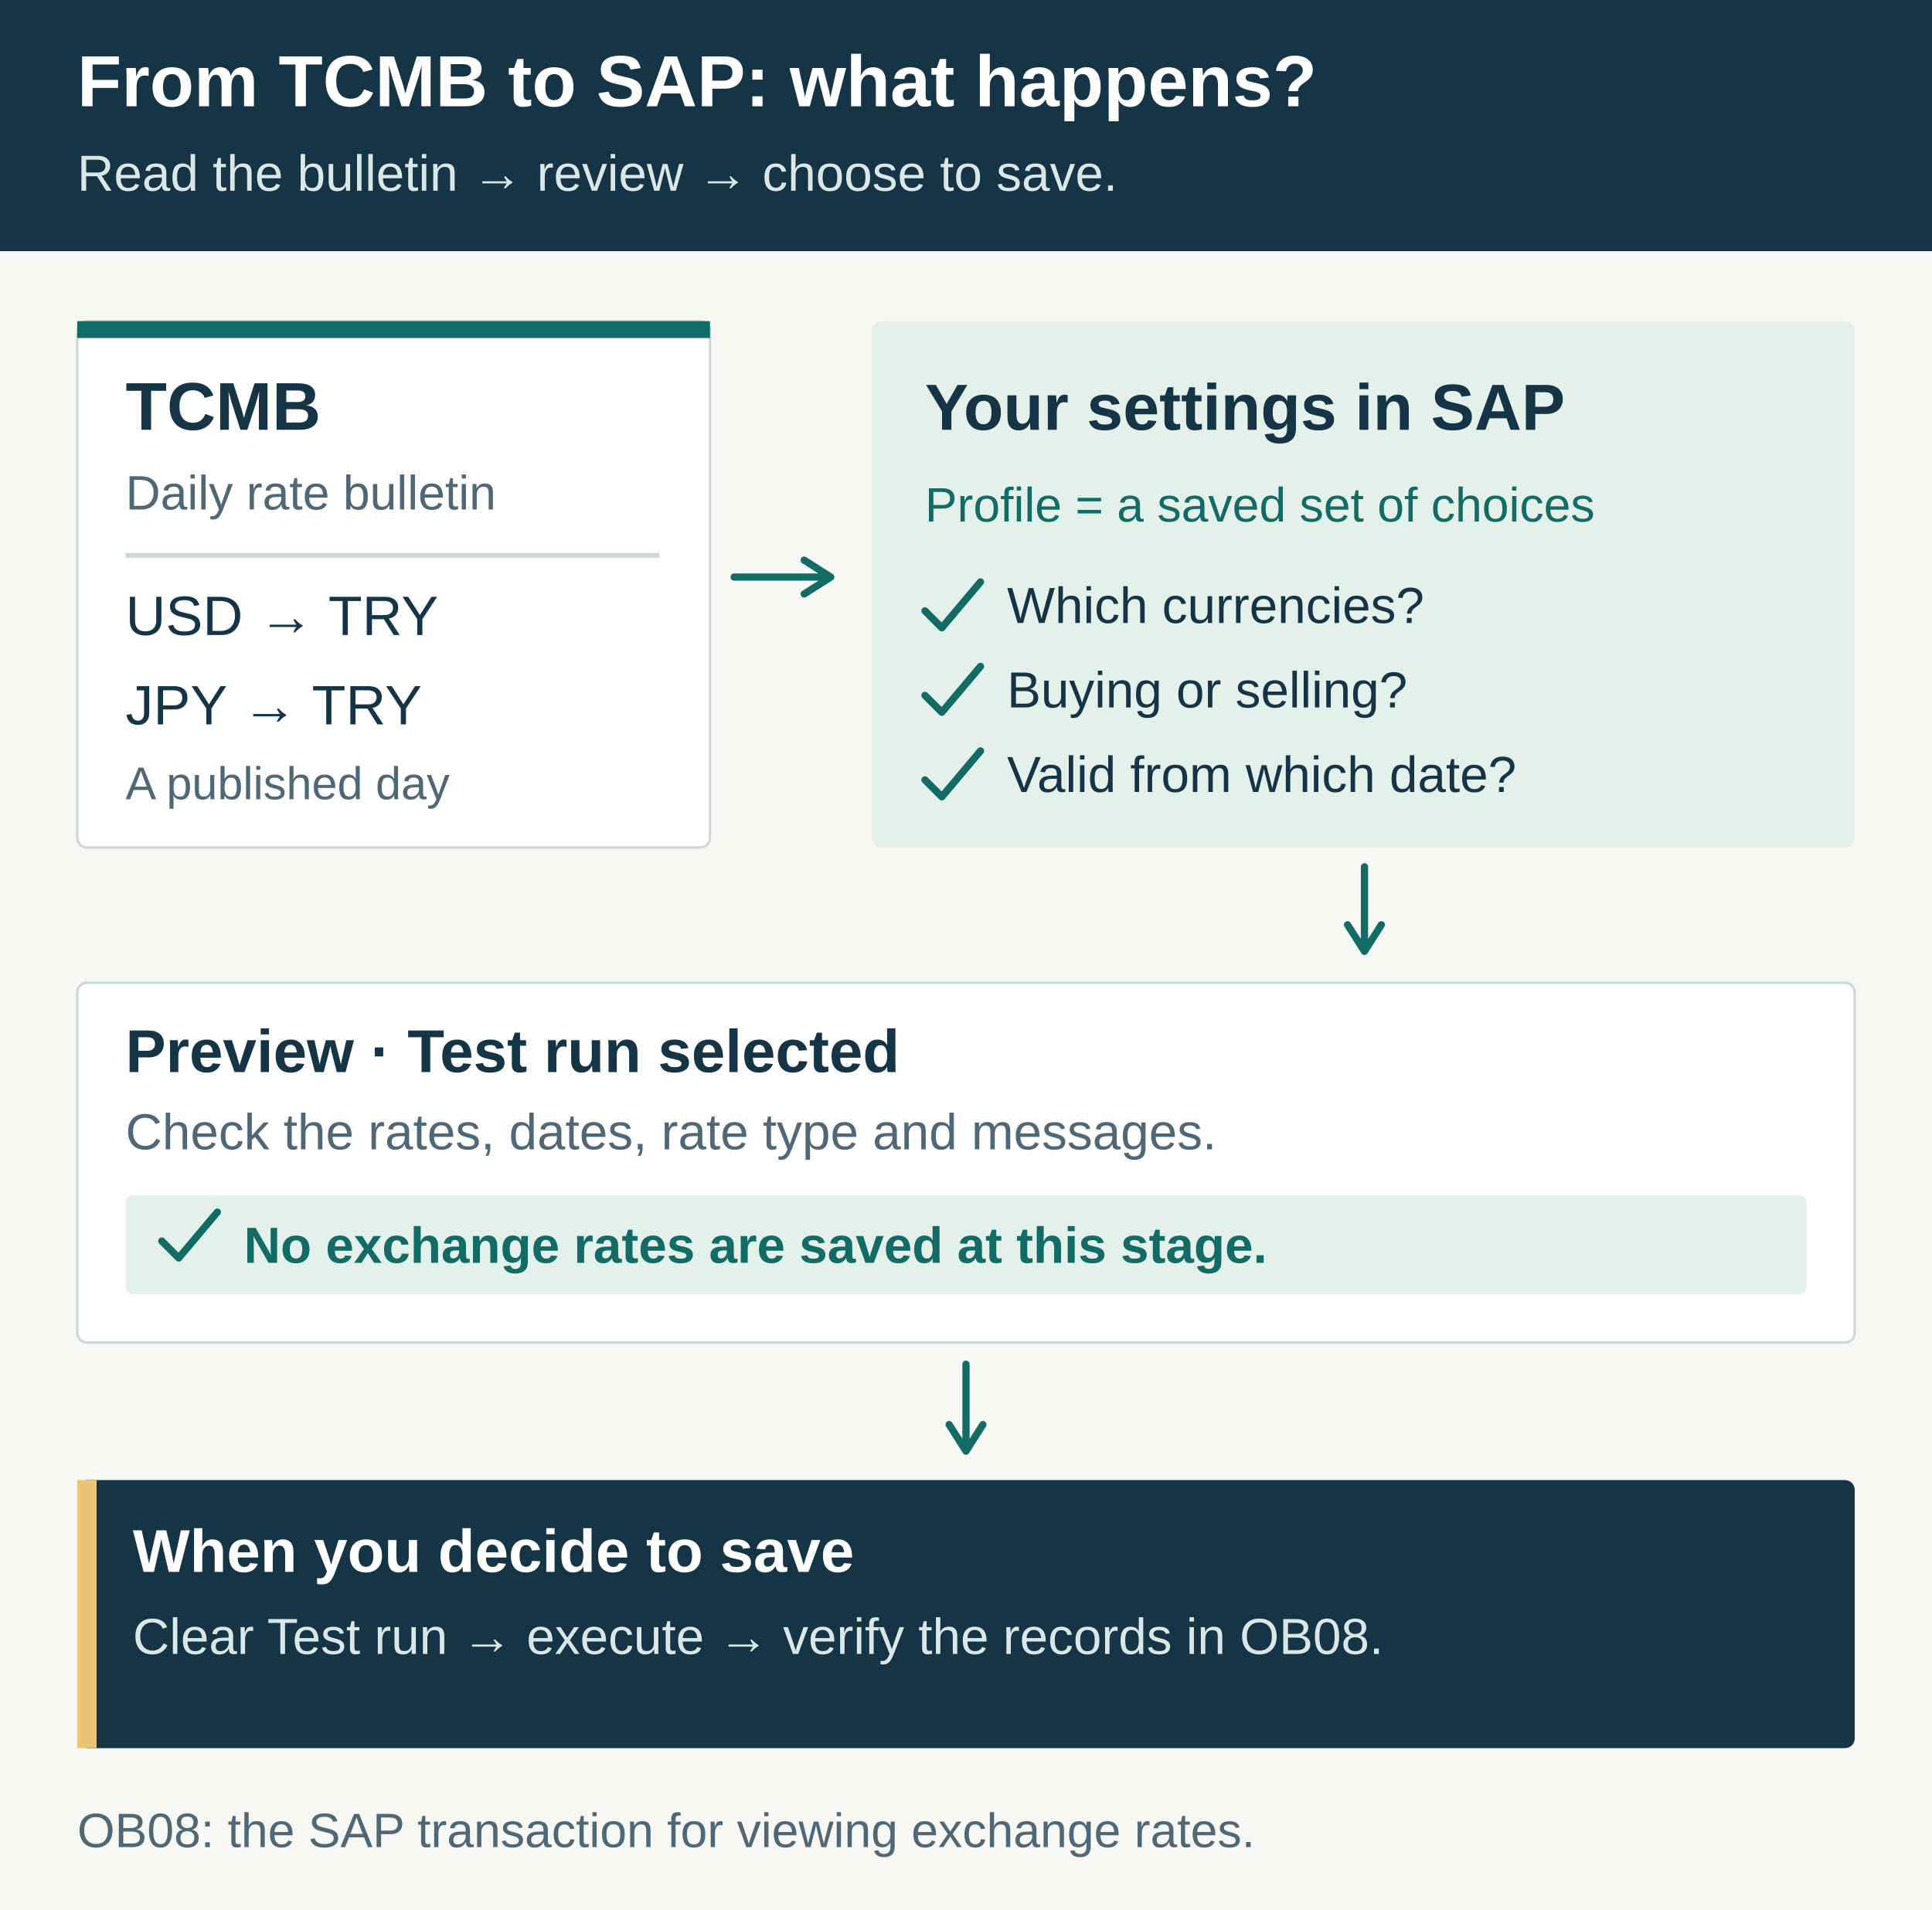
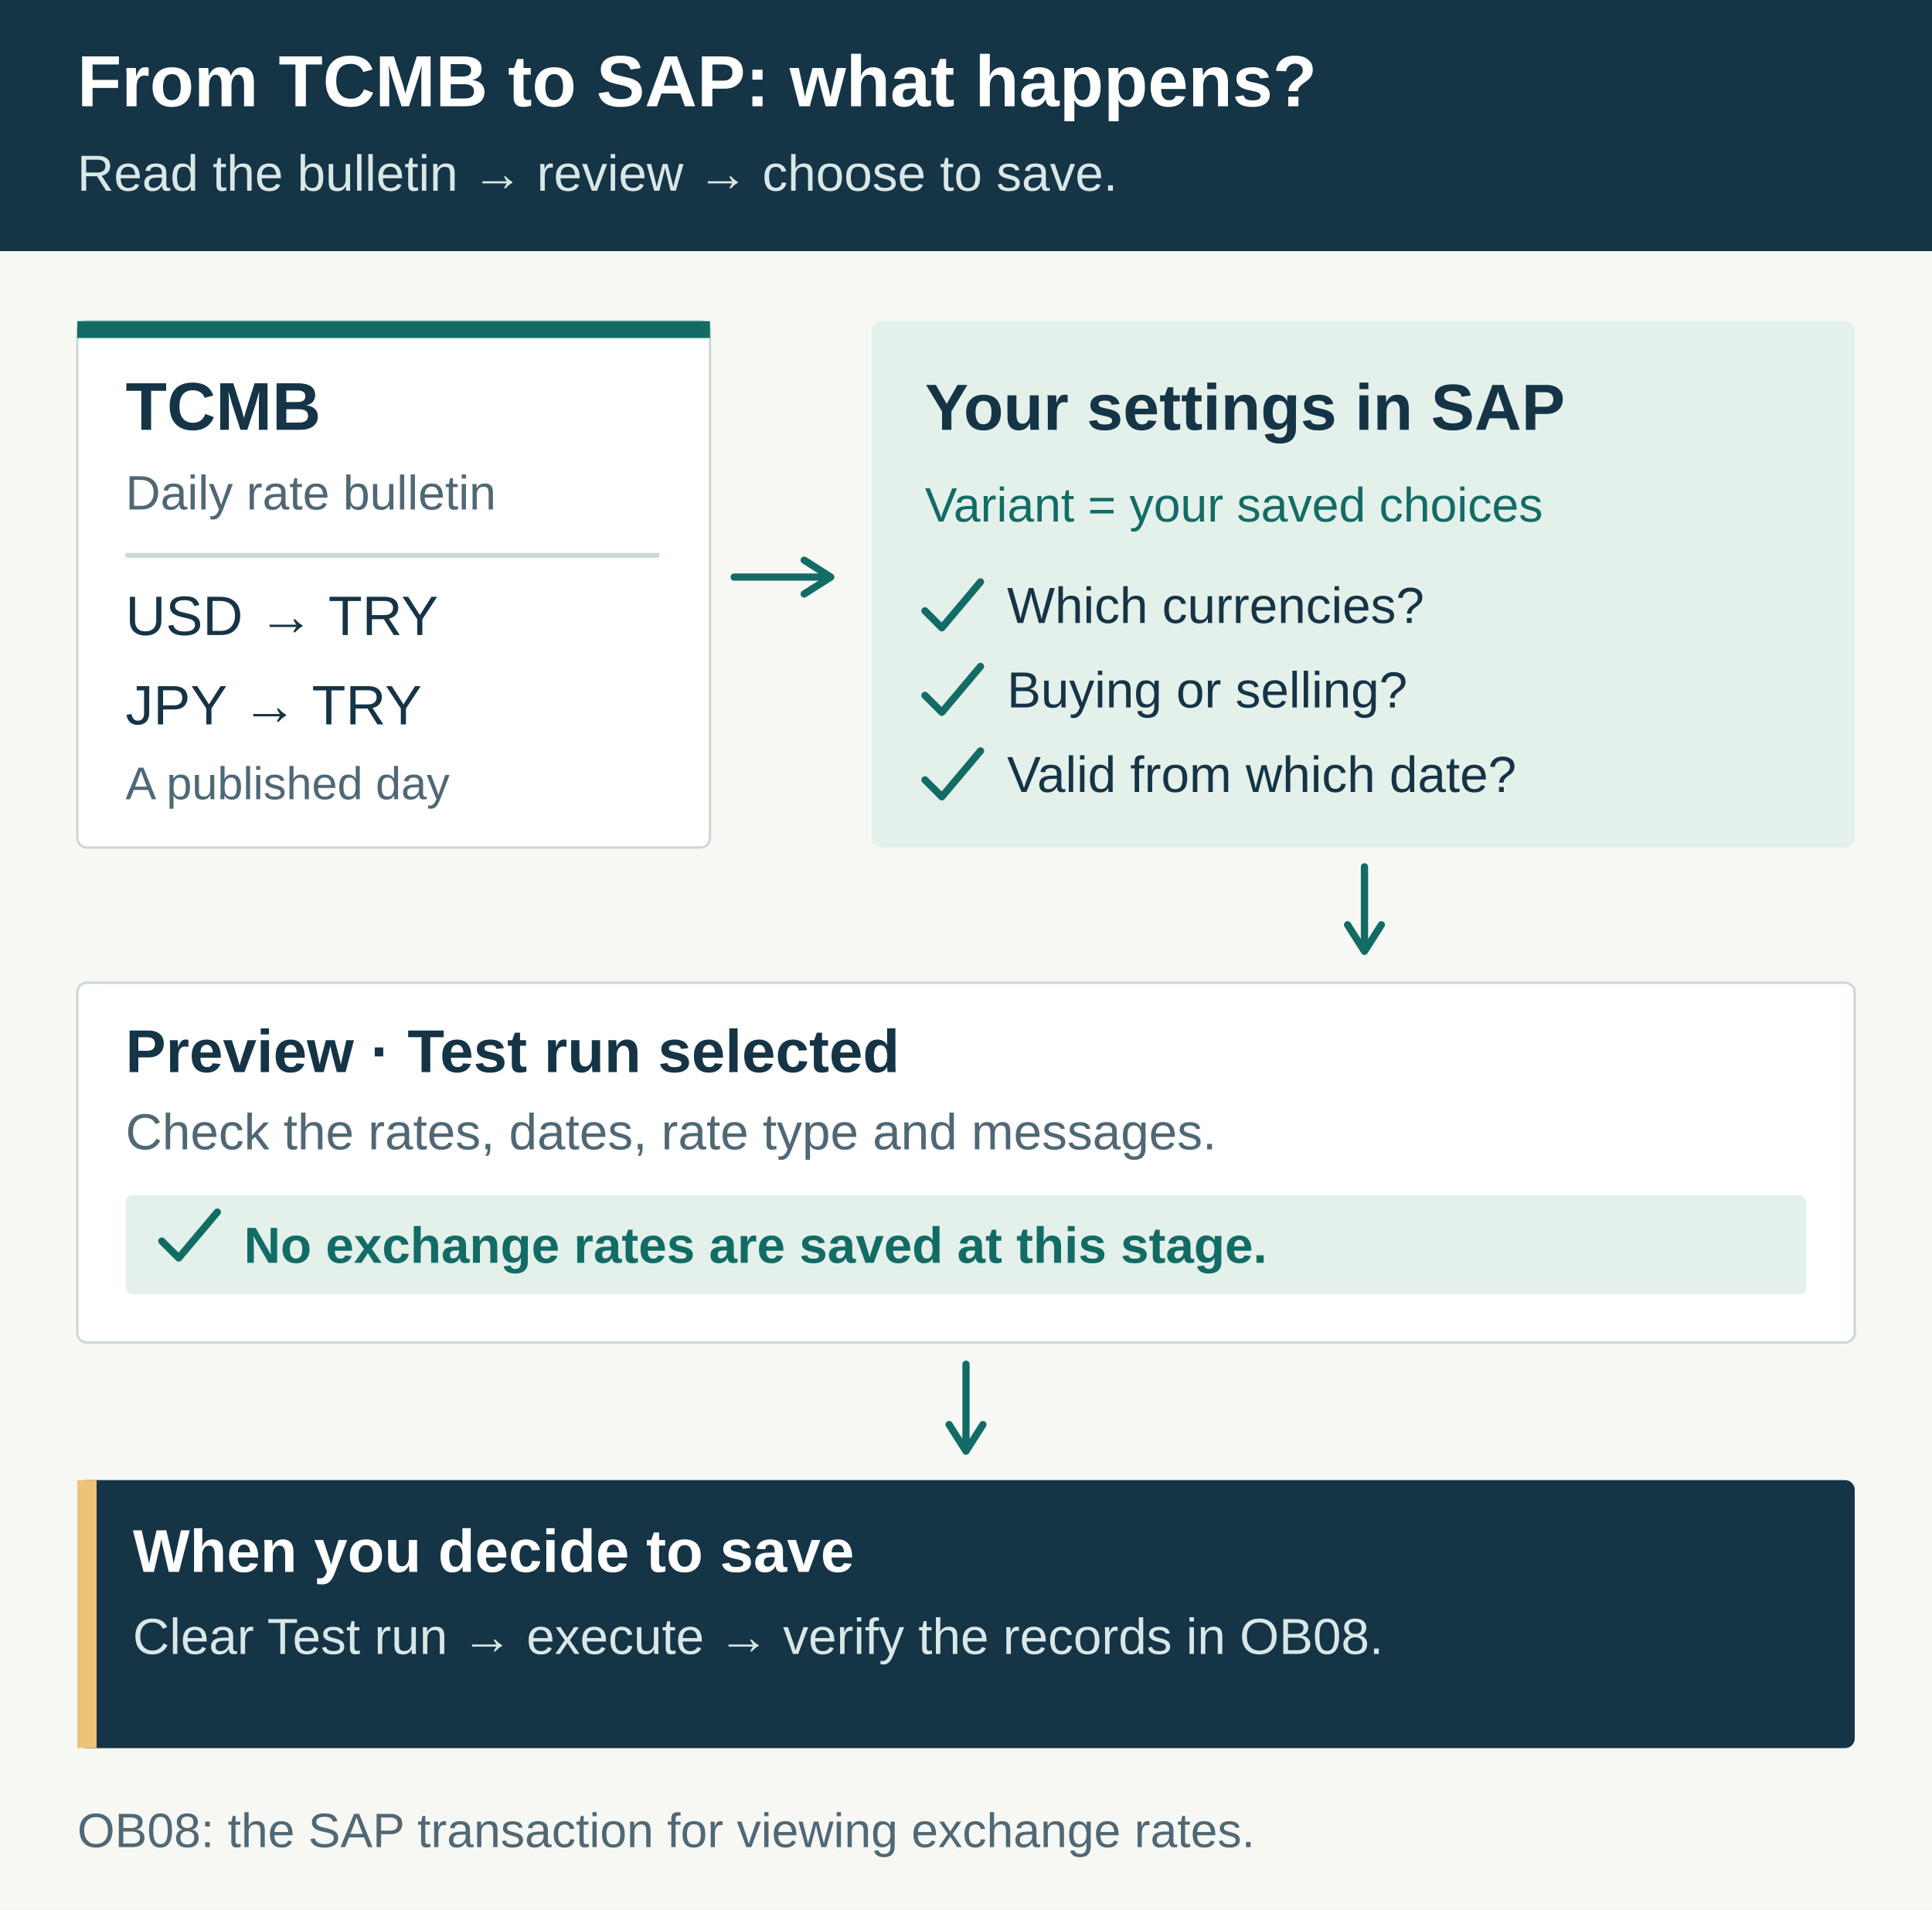
<svg xmlns="http://www.w3.org/2000/svg" width="800" height="791" viewBox="0 0 800 791" role="img" aria-labelledby="title desc">
  <defs>
    <marker id="arrow" viewBox="0 0 10 10" refX="8" refY="5" markerWidth="7" markerHeight="7" orient="auto-start-reverse">
      <path d="M0 1L8 5L0 9" fill="none" stroke="#126C65" stroke-width="1.6" stroke-linejoin="round" />
    </marker>
  </defs>
  <rect x="0" y="0" width="800" height="791" rx="0" fill="#F7F8F4" stroke="none" />
  <g font-family="Segoe UI, Arial, sans-serif">
    <rect x="0" y="0" width="800" height="104" rx="0" fill="#153446" stroke="none" />
    <text x="32" y="44" font-size="30" fill="#FFFFFF" font-weight="700">
      <tspan x="32" dy="0">From TCMB to SAP: what happens?</tspan>
    </text>
    <text x="32" y="79" font-size="21" fill="#D9E7E7" font-weight="400">
      <tspan x="32" dy="0">Read the bulletin → review → choose to save.</tspan>
    </text>
    <rect x="32" y="133" width="262" height="218" rx="4" fill="#FFFFFF" stroke="#CBD8D8" />
    <rect x="32" y="133" width="262" height="7" rx="0" fill="#126C65" stroke="none" />
    <text x="52" y="178" font-size="28" fill="#153446" font-weight="700">
      <tspan x="52" dy="0">TCMB</tspan>
    </text>
    <text x="52" y="211" font-size="20" fill="#506875" font-weight="400">
      <tspan x="52" dy="0">Daily rate bulletin</tspan>
    </text>
    <path d="M52 230H273" stroke="#CBD8D8" stroke-width="2" />
    <text x="52" y="263" font-size="23" fill="#153446" font-weight="400">
      <tspan x="52" dy="0">USD → TRY</tspan>
    </text>
    <text x="52" y="300" font-size="23" fill="#153446" font-weight="400">
      <tspan x="52" dy="0">JPY → TRY</tspan>
    </text>
    <text x="52" y="331" font-size="19" fill="#506875" font-weight="400">
      <tspan x="52" dy="0">A published day</tspan>
    </text>
    <path d="M304 239L344 239m-11 -7L344 239l-11 7" fill="none" stroke="#126C65" stroke-width="3" stroke-linecap="round" stroke-linejoin="round" />
    <rect x="361" y="133" width="407" height="218" rx="4" fill="#E4F0EA" stroke="none" />
    <text x="383" y="178" font-size="27" fill="#153446" font-weight="700">
      <tspan x="383" dy="0">Your settings in SAP</tspan>
    </text>
    <text x="383" y="216" font-size="20" fill="#126C65" font-weight="400">
-       <tspan x="383" dy="0">Profile = a saved set of choices</tspan>
+       <tspan x="383" dy="0">Variant = your saved choices</tspan>
    </text>
    <path d="M383 253l7 7 16-19" stroke="#126C65" stroke-width="3" fill="none" stroke-linecap="round" stroke-linejoin="round" />
    <text x="417" y="258" font-size="21" fill="#153446" font-weight="400">
      <tspan x="417" dy="0">Which currencies?</tspan>
    </text>
    <path d="M383 288l7 7 16-19" stroke="#126C65" stroke-width="3" fill="none" stroke-linecap="round" stroke-linejoin="round" />
    <text x="417" y="293" font-size="21" fill="#153446" font-weight="400">
      <tspan x="417" dy="0">Buying or selling?</tspan>
    </text>
    <path d="M383 323l7 7 16-19" stroke="#126C65" stroke-width="3" fill="none" stroke-linecap="round" stroke-linejoin="round" />
    <text x="417" y="328" font-size="21" fill="#153446" font-weight="400">
      <tspan x="417" dy="0">Valid from which date?</tspan>
    </text>
    <path d="M565 359L565 394m7 -11L565 394l-7 -11" fill="none" stroke="#126C65" stroke-width="3" stroke-linecap="round" stroke-linejoin="round" />
    <rect x="32" y="407" width="736" height="149" rx="4" fill="#FFFFFF" stroke="#CBD8D8" />
    <text x="52" y="444" font-size="25" fill="#153446" font-weight="700">
      <tspan x="52" dy="0">Preview · Test run selected</tspan>
    </text>
    <text x="52" y="476" font-size="21" fill="#506875" font-weight="400">
      <tspan x="52" dy="0">Check the rates, dates, rate type and messages.</tspan>
    </text>
    <rect x="52" y="495" width="696" height="41" rx="3" fill="#E4F0EA" stroke="none" />
    <path d="M67 514l7 7 16-19" stroke="#126C65" stroke-width="3" fill="none" stroke-linecap="round" stroke-linejoin="round" />
    <text x="101" y="523" font-size="21" fill="#126C65" font-weight="600">
      <tspan x="101" dy="0">No exchange rates are saved at this stage.</tspan>
    </text>
    <path d="M400 565L400 601m7 -11L400 601l-7 -11" fill="none" stroke="#126C65" stroke-width="3" stroke-linecap="round" stroke-linejoin="round" />
    <rect x="32" y="613" width="736" height="111" rx="4" fill="#153446" stroke="none" />
    <rect x="32" y="613" width="8" height="111" rx="0" fill="#ECC477" stroke="none" />
    <text x="55" y="651" font-size="25" fill="#FFFFFF" font-weight="700">
      <tspan x="55" dy="0">When you decide to save</tspan>
    </text>
    <text x="55" y="685" font-size="21" fill="#D9E7E7" font-weight="400">
      <tspan x="55" dy="0">Clear Test run → execute → verify the records in OB08.</tspan>
    </text>
    <text x="32" y="765" font-size="20" fill="#506875" font-weight="400">
      <tspan x="32" dy="0">OB08: the SAP transaction for viewing exchange rates.</tspan>
    </text>
  </g>
</svg>
